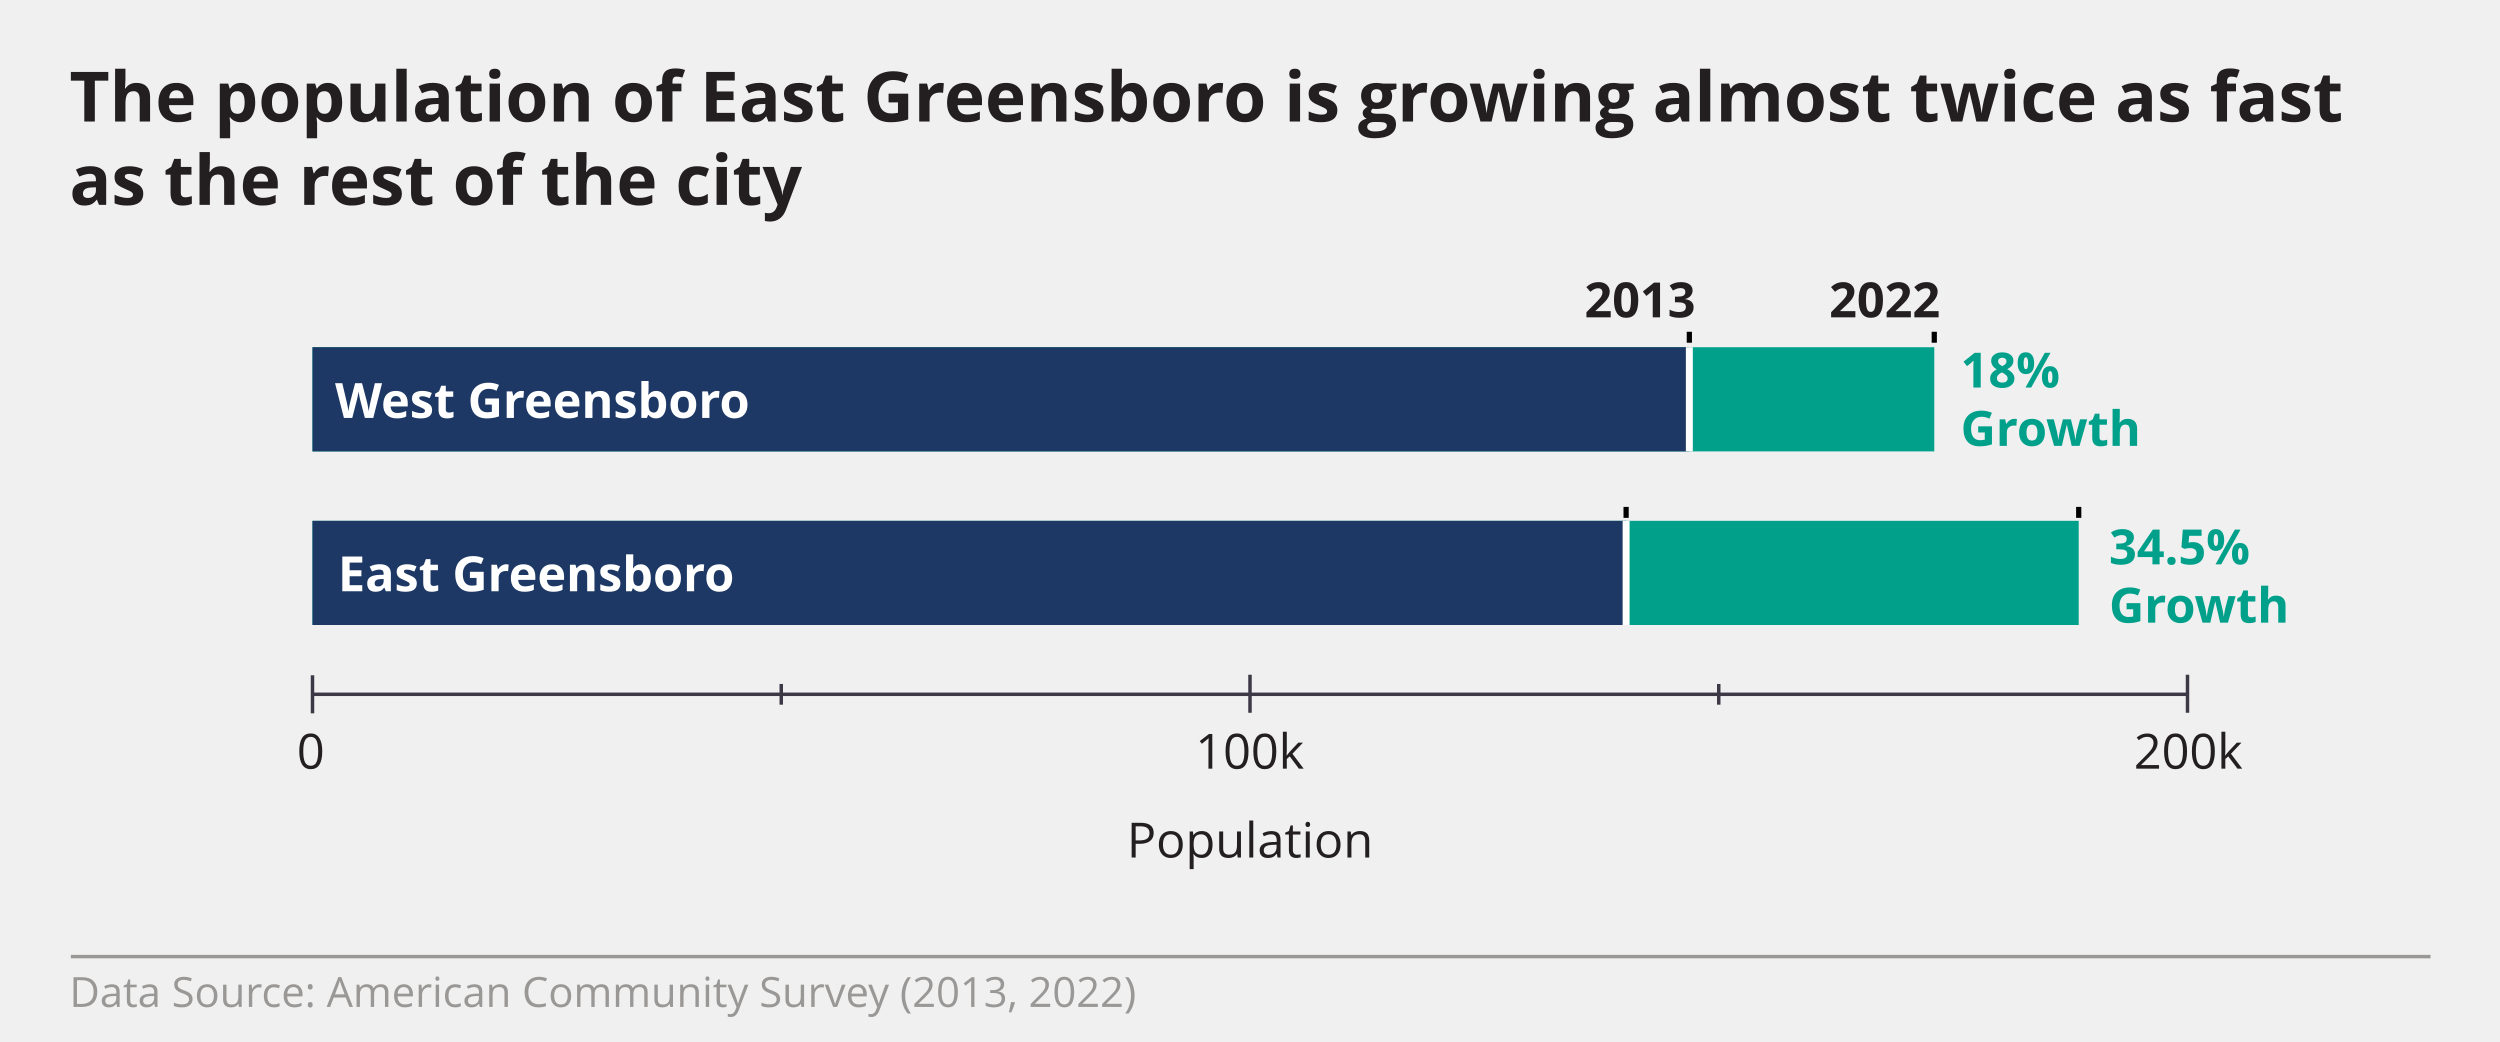
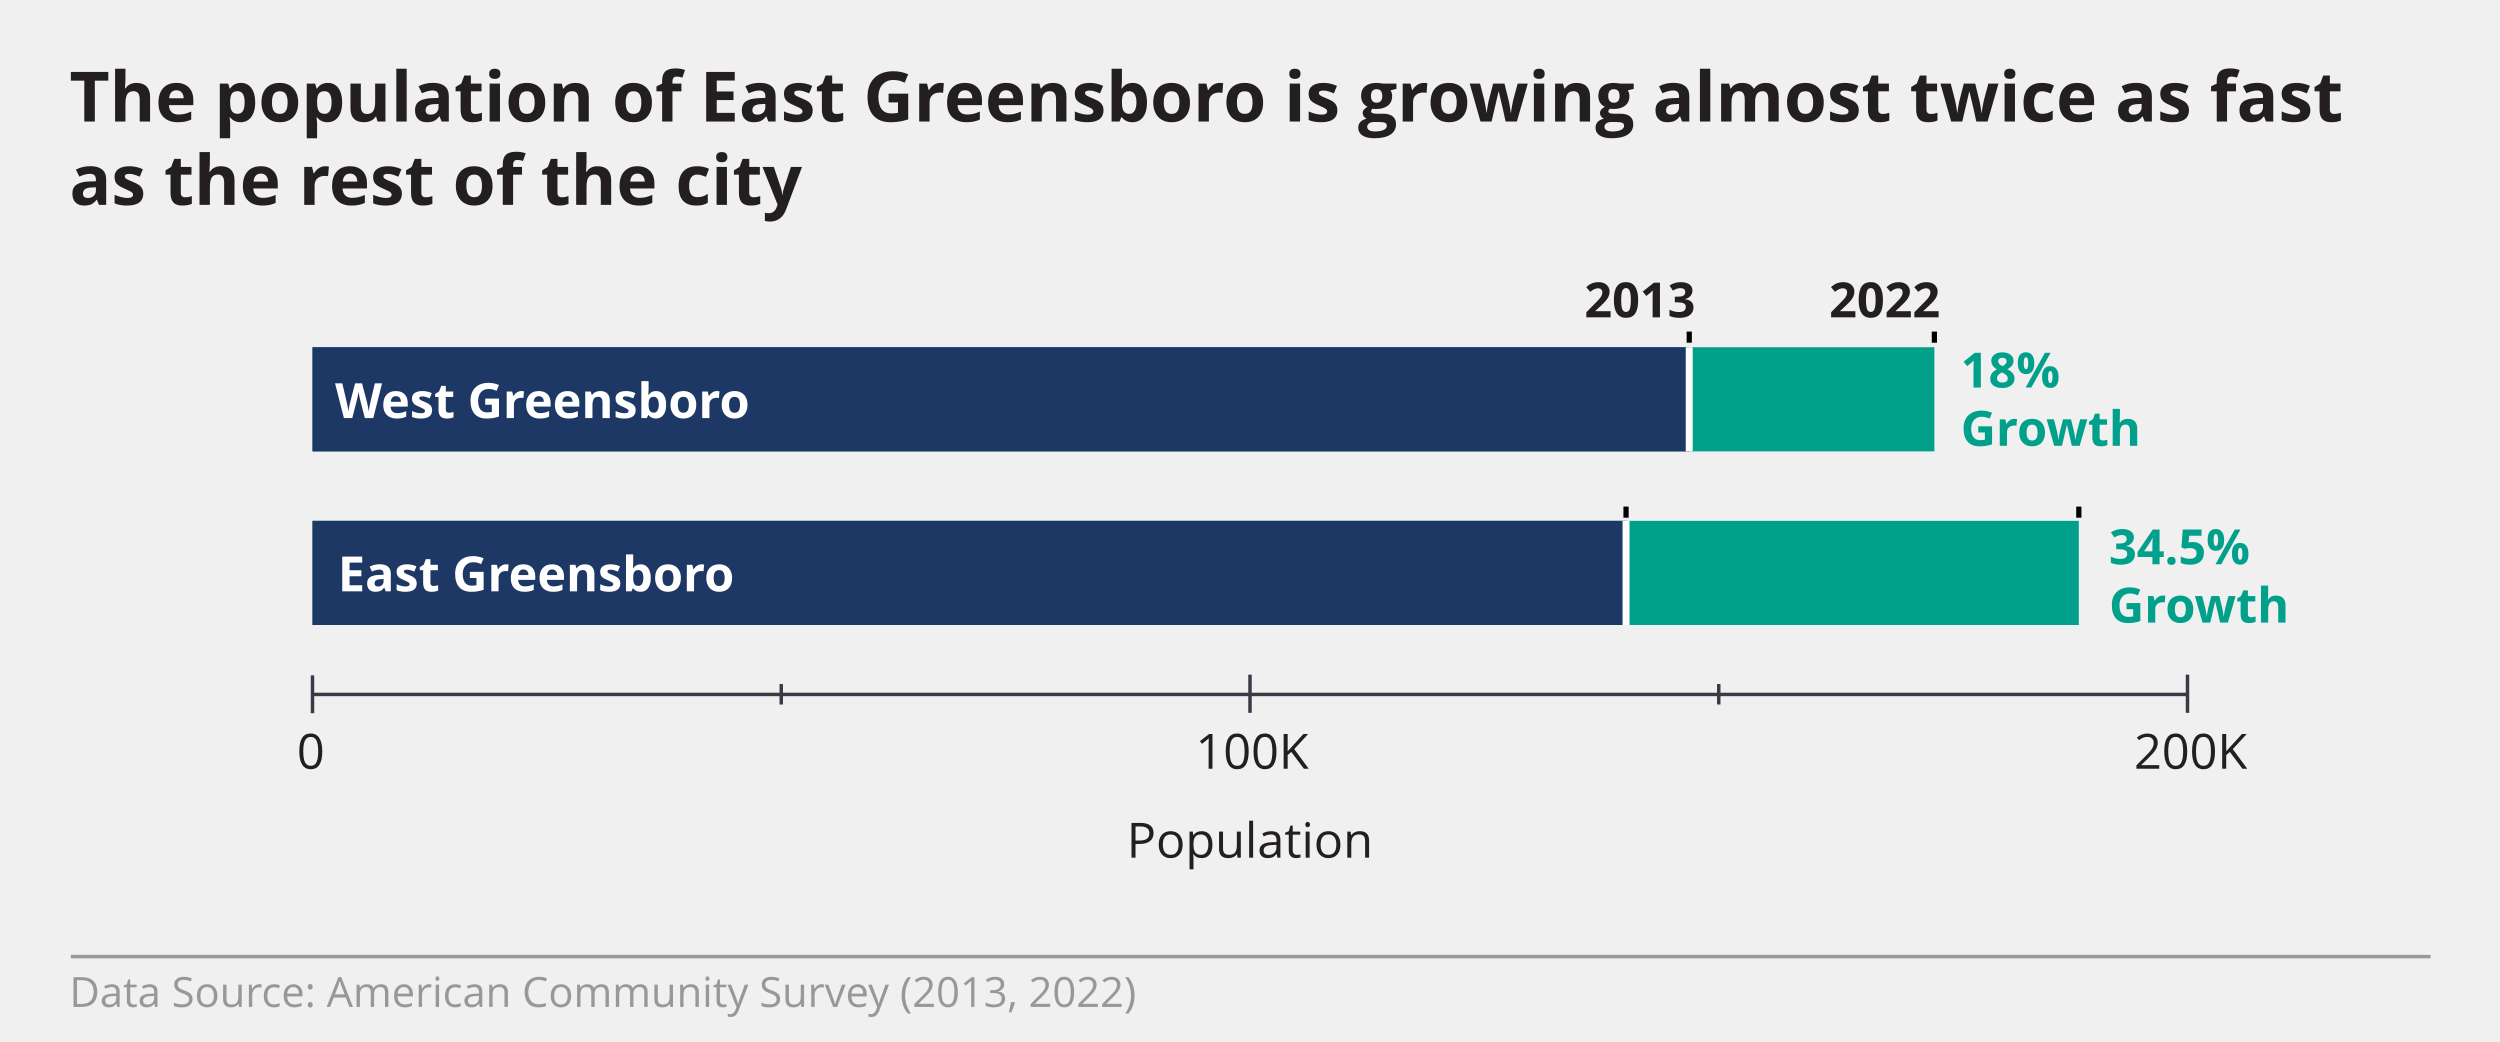
- <svg xmlns="http://www.w3.org/2000/svg" id="Layer_3" data-name="Layer 3" width="720" height="300" viewBox="0 0 720 300" version="1.1">
-   <defs id="defs1">
-     <style id="style1">
-       .cls-1 {
+ <svg xmlns="http://www.w3.org/2000/svg" version="1.1" viewBox="0 0 720 300">
+   <defs>
+     <style>
+       .st0 {
+         stroke: #3d3846;
+       }
+ 
+       .st0, .st1 {
+         stroke-miterlimit: 10;
+       }
+ 
+       .st0, .st1, .st2, .st3 {
+         fill: none;
+       }
+ 
+       .st4 {
        fill: #1d3864;
      }

-       .cls-2, .cls-3, .cls-4 {
+       .st5 {
+         fill: #fff;
+       }
+ 
+       .st5, .st6, .st7, .st8, .st9, .st10, .st11 {
+         isolation: isolate;
+       }
+ 
+       .st5, .st8, .st9, .st11 {
        font-family: OpenSans-Bold, 'Open Sans';
        font-weight: 700;
      }

-       .cls-2, .cls-3, .cls-5 {
+       .st5, .st8, .st10, .st11 {
        font-size: 14px;
      }

-       .cls-2, .cls-6 {
-         fill: #00a08a;
+       .st1 {
+         stroke: #9a9896;
      }

-       .cls-3 {
-         fill: #fff;
+       .st2 {
+         stroke: #000;
+         stroke-width: 1.5px;
      }

-       .cls-7 {
+       .st6 {
        fill: #9a9896;
-       }
- 
-       .cls-7, .cls-8 {
        font-size: 12px;
      }

-       .cls-7, .cls-8, .cls-5 {
+       .st6, .st10 {
        font-family: OpenSans, 'Open Sans';
      }

-       .cls-4 {
+       .st8, .st9, .st10 {
+         fill: #231f20;
+       }
+ 
+       .st9 {
        font-size: 20px;
      }

-       .cls-4, .cls-8, .cls-5 {
-         fill: #231f20;
+       .st3 {
+         stroke: #fff;
+         stroke-width: 2px;
      }

-       .cls-9 {
-         stroke: #9a9896;
-       }
- 
-       .cls-9, .cls-10 {
-         fill: none;
-         stroke-miterlimit: 10;
-       }
- 
-       .cls-10 {
-         stroke: #1d3864;
+       .st12, .st11 {
+         fill: #00a08a;
      }
    </style>
  </defs>
-   <text class="cls-4" id="text2" x="20" y="35">
-     <tspan x="20" y="35" id="tspan1">The population of East Greensboro is growing almost twice as fast</tspan>
-     <tspan x="20" y="59" id="tspan2">as the rest of the city</tspan>
-   </text>
-   <text class="cls-8" id="text3" x="456.331" y="91.386" style="font-size:14px;-inkscape-font-specification:'Open Sans, Bold';font-family:'Open Sans';font-weight:bold;font-style:normal;font-stretch:normal;font-variant:normal;font-variant-ligatures:normal;font-variant-caps:normal;font-variant-numeric:normal;font-variant-east-asian:normal">
-     <tspan x="456.331" y="91.386" id="tspan3" style="font-weight:bold;font-size:14px;-inkscape-font-specification:'Open Sans, Bold';font-family:'Open Sans';font-style:normal;font-stretch:normal;font-variant:normal;font-variant-ligatures:normal;font-variant-caps:normal;font-variant-numeric:normal;font-variant-east-asian:normal">2013</tspan>
-   </text>
-   <text class="cls-8" id="text4" x="526.802" y="91.386" style="font-size:14px;-inkscape-font-specification:'Open Sans, Bold';font-family:'Open Sans';font-weight:bold;font-style:normal;font-stretch:normal;font-variant:normal;font-variant-ligatures:normal;font-variant-caps:normal;font-variant-numeric:normal;font-variant-east-asian:normal">
-     <tspan x="526.802" y="91.386" id="tspan4" style="font-weight:bold;font-size:14px;-inkscape-font-specification:'Open Sans, Bold';font-family:'Open Sans';font-style:normal;font-stretch:normal;font-variant:normal;font-variant-ligatures:normal;font-variant-caps:normal;font-variant-numeric:normal;font-variant-east-asian:normal">2022</tspan>
-   </text>
-   <rect class="cls-6" x="90" y="100" width="467.07" height="30" id="rect4" />
-   <rect class="cls-1" x="90" y="100" width="396.53" height="30" id="rect5" />
-   <rect class="cls-6" x="90" y="150" width="508.67" height="30" id="rect6" />
-   <rect class="cls-1" x="90" y="150" width="378.32" height="30" id="rect7" />
-   <g id="g12" style="fill:#3d3846;stroke:#3d3846">
-     <line class="cls-10" x1="90" y1="199.96" x2="630" y2="199.96" id="line7" style="fill:#3d3846;stroke:#3d3846" />
-     <line class="cls-10" x1="90" y1="194.48" x2="90" y2="205.44" id="line8" style="fill:#3d3846;stroke:#3d3846" />
-     <line class="cls-10" x1="360" y1="194.32" x2="360" y2="205.28" id="line9" style="fill:#3d3846;stroke:#3d3846" />
-     <line class="cls-10" x1="630" y1="194.32" x2="630" y2="205.28" id="line10" style="fill:#3d3846;stroke:#3d3846" />
-     <line class="cls-10" x1="225" y1="196.98" x2="225" y2="202.95" id="line11" style="fill:#3d3846;stroke:#3d3846" />
-     <line class="cls-10" x1="495" y1="196.98" x2="495" y2="202.95" id="line12" style="fill:#3d3846;stroke:#3d3846" />
+   <g id="Layer_3">
+     <g id="text2" class="st7">
+       <text class="st9" transform="translate(20 35)">
+         <tspan x="0" y="0">The population of East Greensboro is growing almost twice as fast</tspan>
+       </text>
+       <text class="st9" transform="translate(20 59)">
+         <tspan x="0" y="0">as the rest of the city</tspan>
+       </text>
+     </g>
+     <g id="text3" class="st7">
+       <text class="st8" transform="translate(456.3 91.4)">
+         <tspan x="0" y="0">2013</tspan>
+       </text>
+     </g>
+     <g id="text4" class="st7">
+       <text class="st8" transform="translate(526.8 91.4)">
+         <tspan x="0" y="0">2022</tspan>
+       </text>
+     </g>
+     <rect id="rect4" class="st12" x="90" y="100" width="467.1" height="30" />
+     <rect id="rect5" class="st4" x="90" y="100" width="396.5" height="30" />
+     <rect id="rect6" class="st12" x="90" y="150" width="508.7" height="30" />
+     <rect id="rect7" class="st4" x="90" y="150" width="378.3" height="30" />
+     <g id="g12">
+       <line id="line7" class="st0" x1="90" y1="200" x2="630" y2="200" />
+       <line id="line8" class="st0" x1="90" y1="194.5" x2="90" y2="205.4" />
+       <line id="line9" class="st0" x1="360" y1="194.3" x2="360" y2="205.3" />
+       <line id="line10" class="st0" x1="630" y1="194.3" x2="630" y2="205.3" />
+       <line id="line11" class="st0" x1="225" y1="197" x2="225" y2="202.9" />
+       <line id="line12" class="st0" x1="495" y1="197" x2="495" y2="202.9" />
+     </g>
+     <g id="text12" class="st7">
+       <text class="st5" transform="translate(97.3 170.3)">
+         <tspan x="0" y="0">East Greensboro</tspan>
+       </text>
+     </g>
+     <g id="text13" class="st7">
+       <text class="st5" transform="translate(96.5 120.4)">
+         <tspan x="0" y="0">West Greensboro</tspan>
+       </text>
+     </g>
+     <g id="text14" class="st7">
+       <text class="st10" transform="translate(324.5 247)">
+         <tspan x="0" y="0">Population</tspan>
+       </text>
+     </g>
+     <g id="text15" class="st7">
+       <text class="st10" transform="translate(344.3 221.4)">
+         <tspan x="0" y="0">100K</tspan>
+       </text>
+     </g>
+     <g id="text16" class="st7">
+       <text class="st10" transform="translate(85.5 221.4)">
+         <tspan x="0" y="0">0</tspan>
+       </text>
+     </g>
+     <g id="text17" class="st7">
+       <text class="st10" transform="translate(614.6 221.4)">
+         <tspan x="0" y="0">200K</tspan>
+       </text>
+     </g>
+     <g id="text19" class="st7">
+       <text class="st11" transform="translate(607.4 162.5)">
+         <tspan x="0" y="0">34.5%</tspan>
+       </text>
+       <text class="st11" transform="translate(607.4 179.3)">
+         <tspan x="0" y="0">Growth</tspan>
+       </text>
+     </g>
+     <g id="text19-0" class="st7">
+       <text class="st11" transform="translate(564.7 111.6)">
+         <tspan x="0" y="0">18%</tspan>
+       </text>
+       <text class="st11" transform="translate(564.7 128.4)">
+         <tspan x="0" y="0">Growth</tspan>
+       </text>
+     </g>
+     <g id="text22" class="st7">
+       <text class="st6" transform="translate(20 290)">
+         <tspan x="0" y="0">Data Source: American Community Survey (2013, 2022)</tspan>
+       </text>
+     </g>
+     <line id="line23" class="st1" x1="20.4" y1="275.5" x2="700" y2="275.5" />
+     <path id="path23" class="st3" d="M468.3,180v-30" />
+     <path id="path24" class="st3" d="M486.5,130v-30" />
+     <path id="path26" class="st2" d="M486.5,98.7v-3.2" />
+     <path id="path26-3" class="st2" d="M468.3,149.1v-3.2" />
+     <path id="path26-7" class="st2" d="M598.7,149.1v-3.2" />
+     <path id="path26-4" class="st2" d="M557.1,98.7v-3.2" />
  </g>
-   <text class="cls-3" transform="translate(97.32 170.29)" id="text12">
-     <tspan x="0" y="0" id="tspan12">East Greensboro</tspan>
-   </text>
-   <text class="cls-3" transform="translate(96.5,120.36)" id="text13">
-     <tspan x="0" y="0" id="tspan13">West Greensboro</tspan>
-   </text>
-   <text class="cls-5" transform="translate(324.54 246.96)" id="text14">
-     <tspan x="0" y="0" id="tspan14">Population</tspan>
-   </text>
-   <text class="cls-8" id="text15" style="font-size:14px" x="344.251" y="221.38">
-     <tspan x="344.251" y="221.38" id="tspan15" style="font-size:14px">100k</tspan>
-   </text>
-   <text class="cls-8" id="text16" style="font-size:14px" x="85.498" y="221.38">
-     <tspan x="85.498" y="221.38" id="tspan16" style="font-size:14px">0</tspan>
-   </text>
-   <text class="cls-8" id="text17" style="font-size:14px" x="614.552" y="221.38">
-     <tspan x="614.552" y="221.38" id="tspan17" style="font-size:14px">200k</tspan>
-   </text>
-   <text class="cls-2" id="text19" x="607.409" y="162.52">
-     <tspan x="607.409" y="162.52" id="tspan18">34.5%</tspan>
-     <tspan x="607.409" y="179.32" id="tspan19">Growth</tspan>
-   </text>
-   <text class="cls-2" id="text19-0" x="564.665" y="111.6" style="font-weight:700;font-size:14px;font-family:OpenSans-Bold, 'Open Sans';fill:#00a08a">
-     <tspan x="564.665" y="111.6" id="tspan18-3">18%</tspan>
-     <tspan x="564.665" y="128.4" id="tspan19-4">Growth</tspan>
-   </text>
-   <text class="cls-7" transform="translate(20 290)" id="text22">
-     <tspan x="0" y="0" id="tspan22">Data Source: American Community Survey (2013, 2022) </tspan>
-   </text>
-   <line class="cls-9" x1="20.41" y1="275.5" x2="700" y2="275.5" id="line23" />
-   <path style="fill:none;stroke:#ffffff;stroke-width:2;stroke-linecap:butt;stroke-linejoin:miter;stroke-opacity:1;stroke-dasharray:none" d="M 468.32,180 V 150" id="path23" />
-   <path style="fill:none;stroke:#ffffff;stroke-width:2;stroke-linecap:butt;stroke-linejoin:miter;stroke-opacity:1;stroke-dasharray:none" d="M 486.53,130 V 100" id="path24" />
-   <path style="fill:none;stroke:#000000;stroke-width:1.5;stroke-linecap:butt;stroke-linejoin:miter;stroke-opacity:1;stroke-dasharray:none" d="M 486.53,98.706 V 95.547" id="path26" />
-   <path style="fill:none;stroke:#000000;stroke-width:1.5;stroke-linecap:butt;stroke-linejoin:miter;stroke-dasharray:none;stroke-opacity:1" d="m 468.32,149.143 v -3.159" id="path26-3" />
-   <path style="fill:none;stroke:#000000;stroke-width:1.5;stroke-linecap:butt;stroke-linejoin:miter;stroke-dasharray:none;stroke-opacity:1" d="m 598.67,149.143 v -3.159" id="path26-7" />
-   <path style="fill:none;stroke:#000000;stroke-width:1.5;stroke-linecap:butt;stroke-linejoin:miter;stroke-opacity:1;stroke-dasharray:none" d="M 557.07,98.706 V 95.547" id="path26-4" />
</svg>
